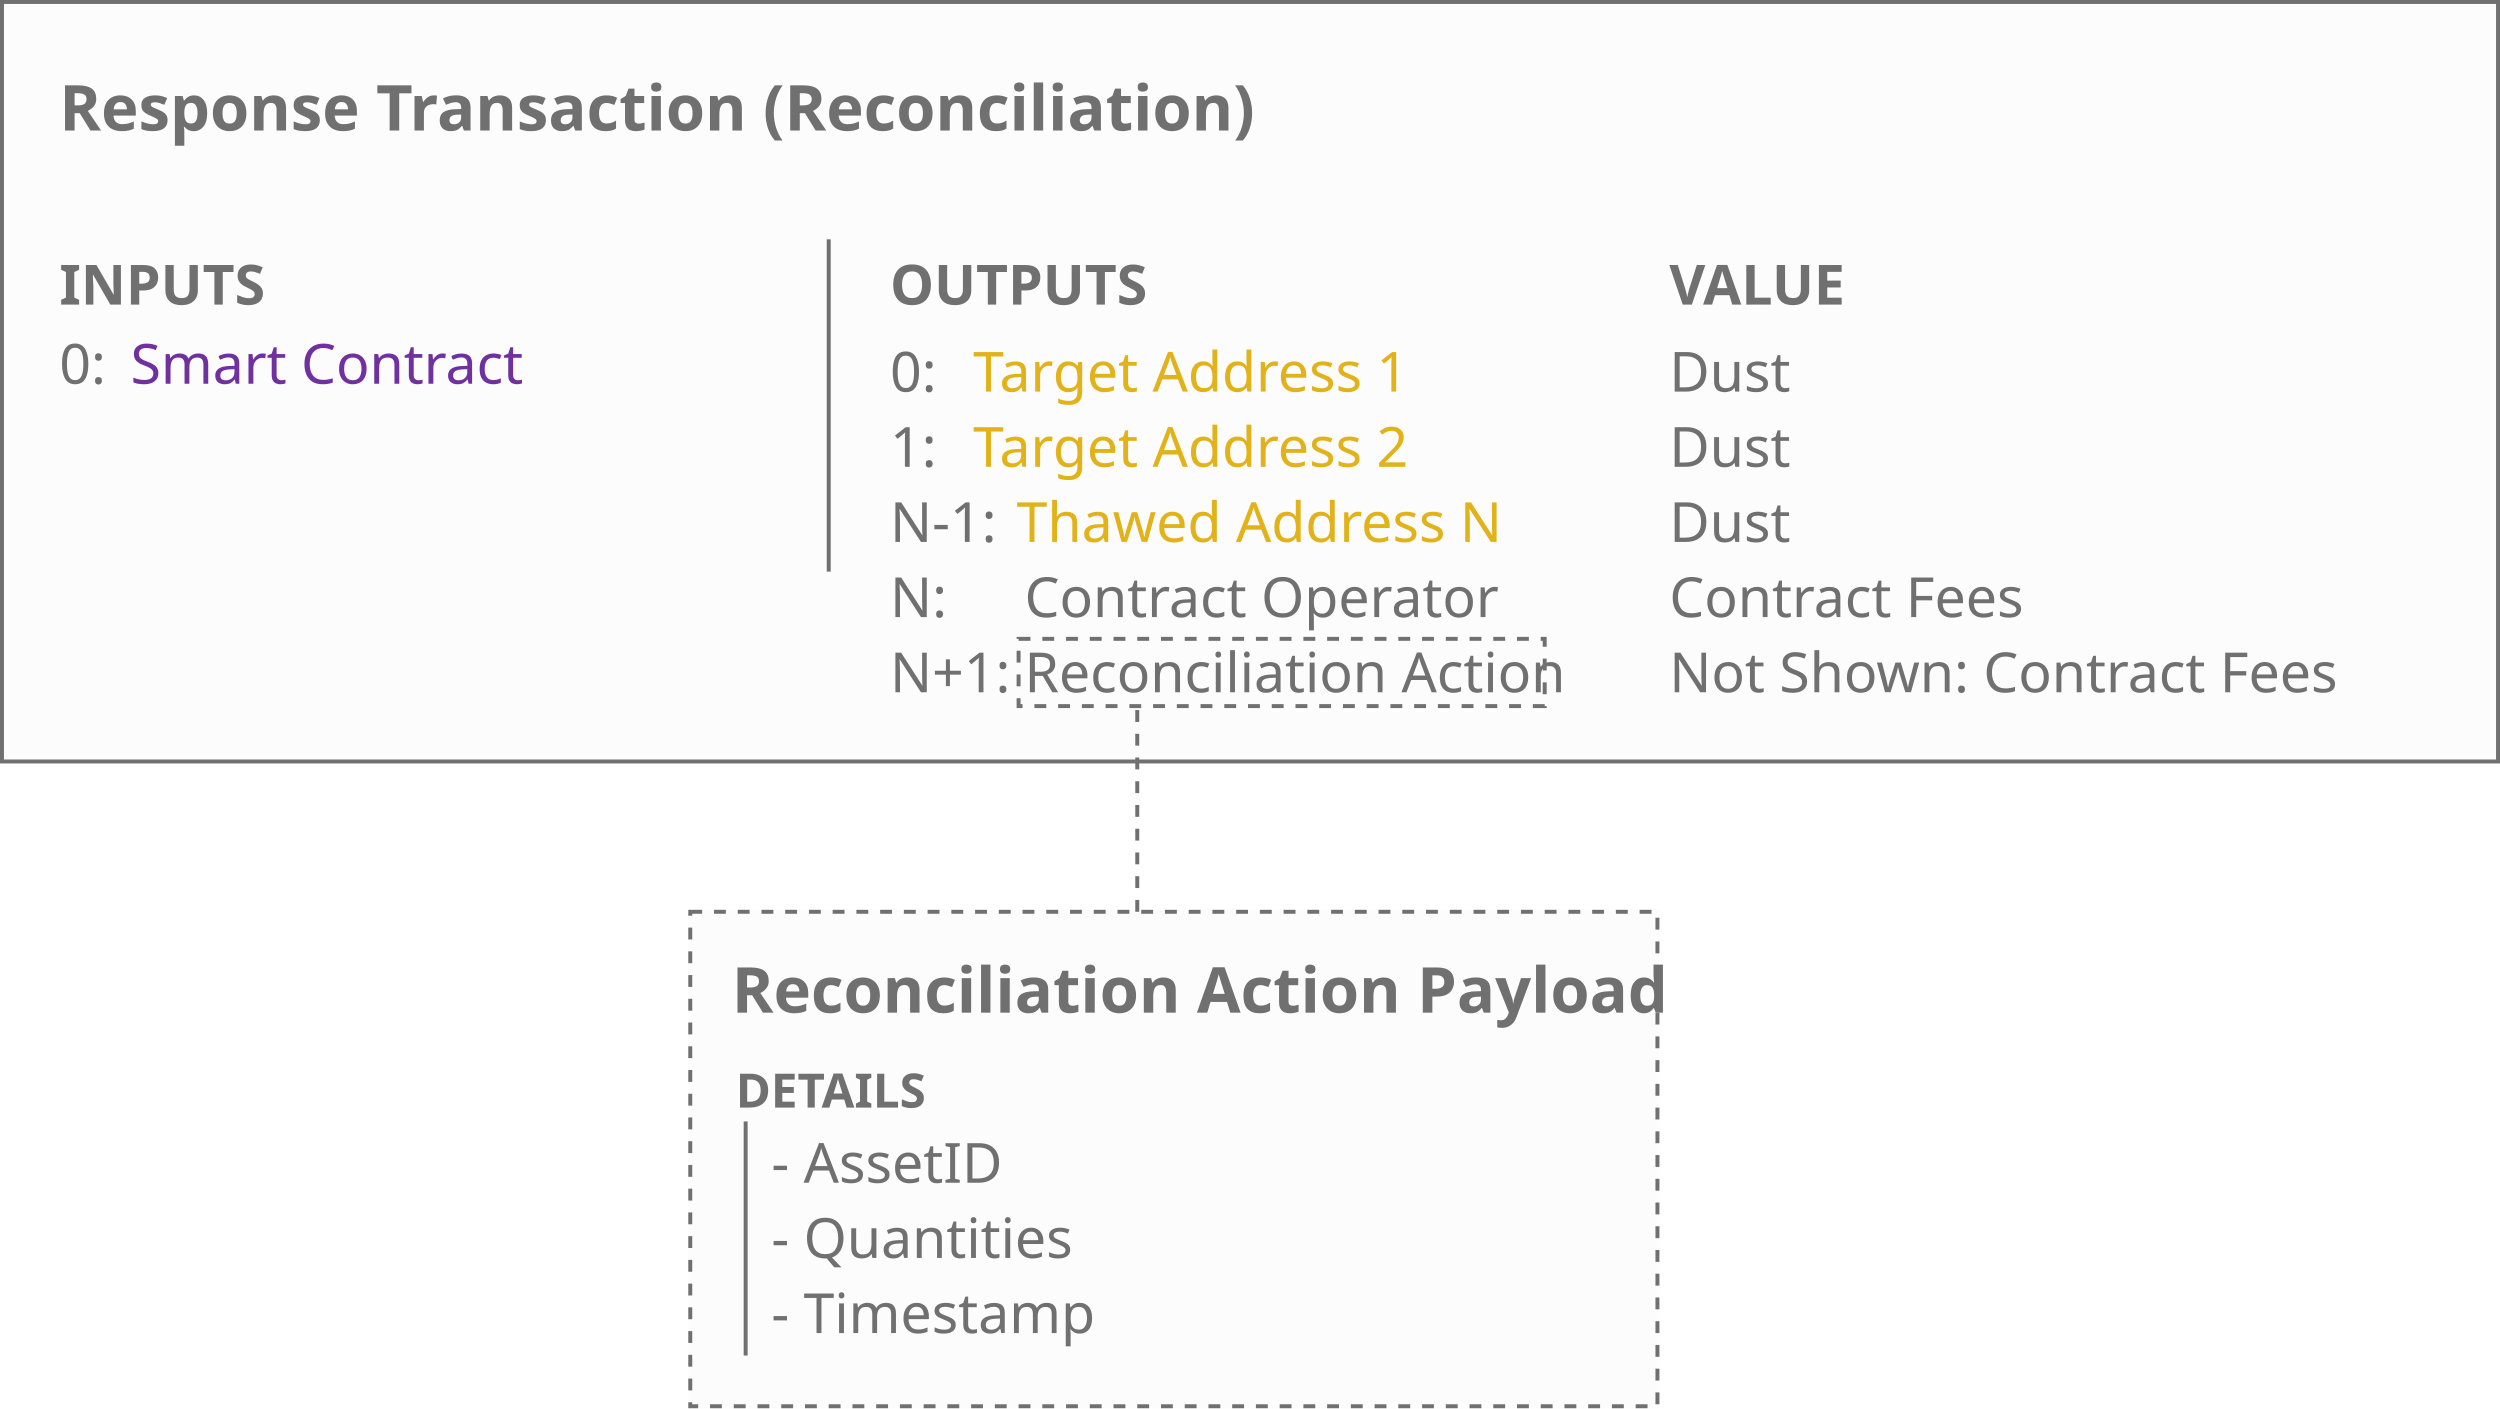
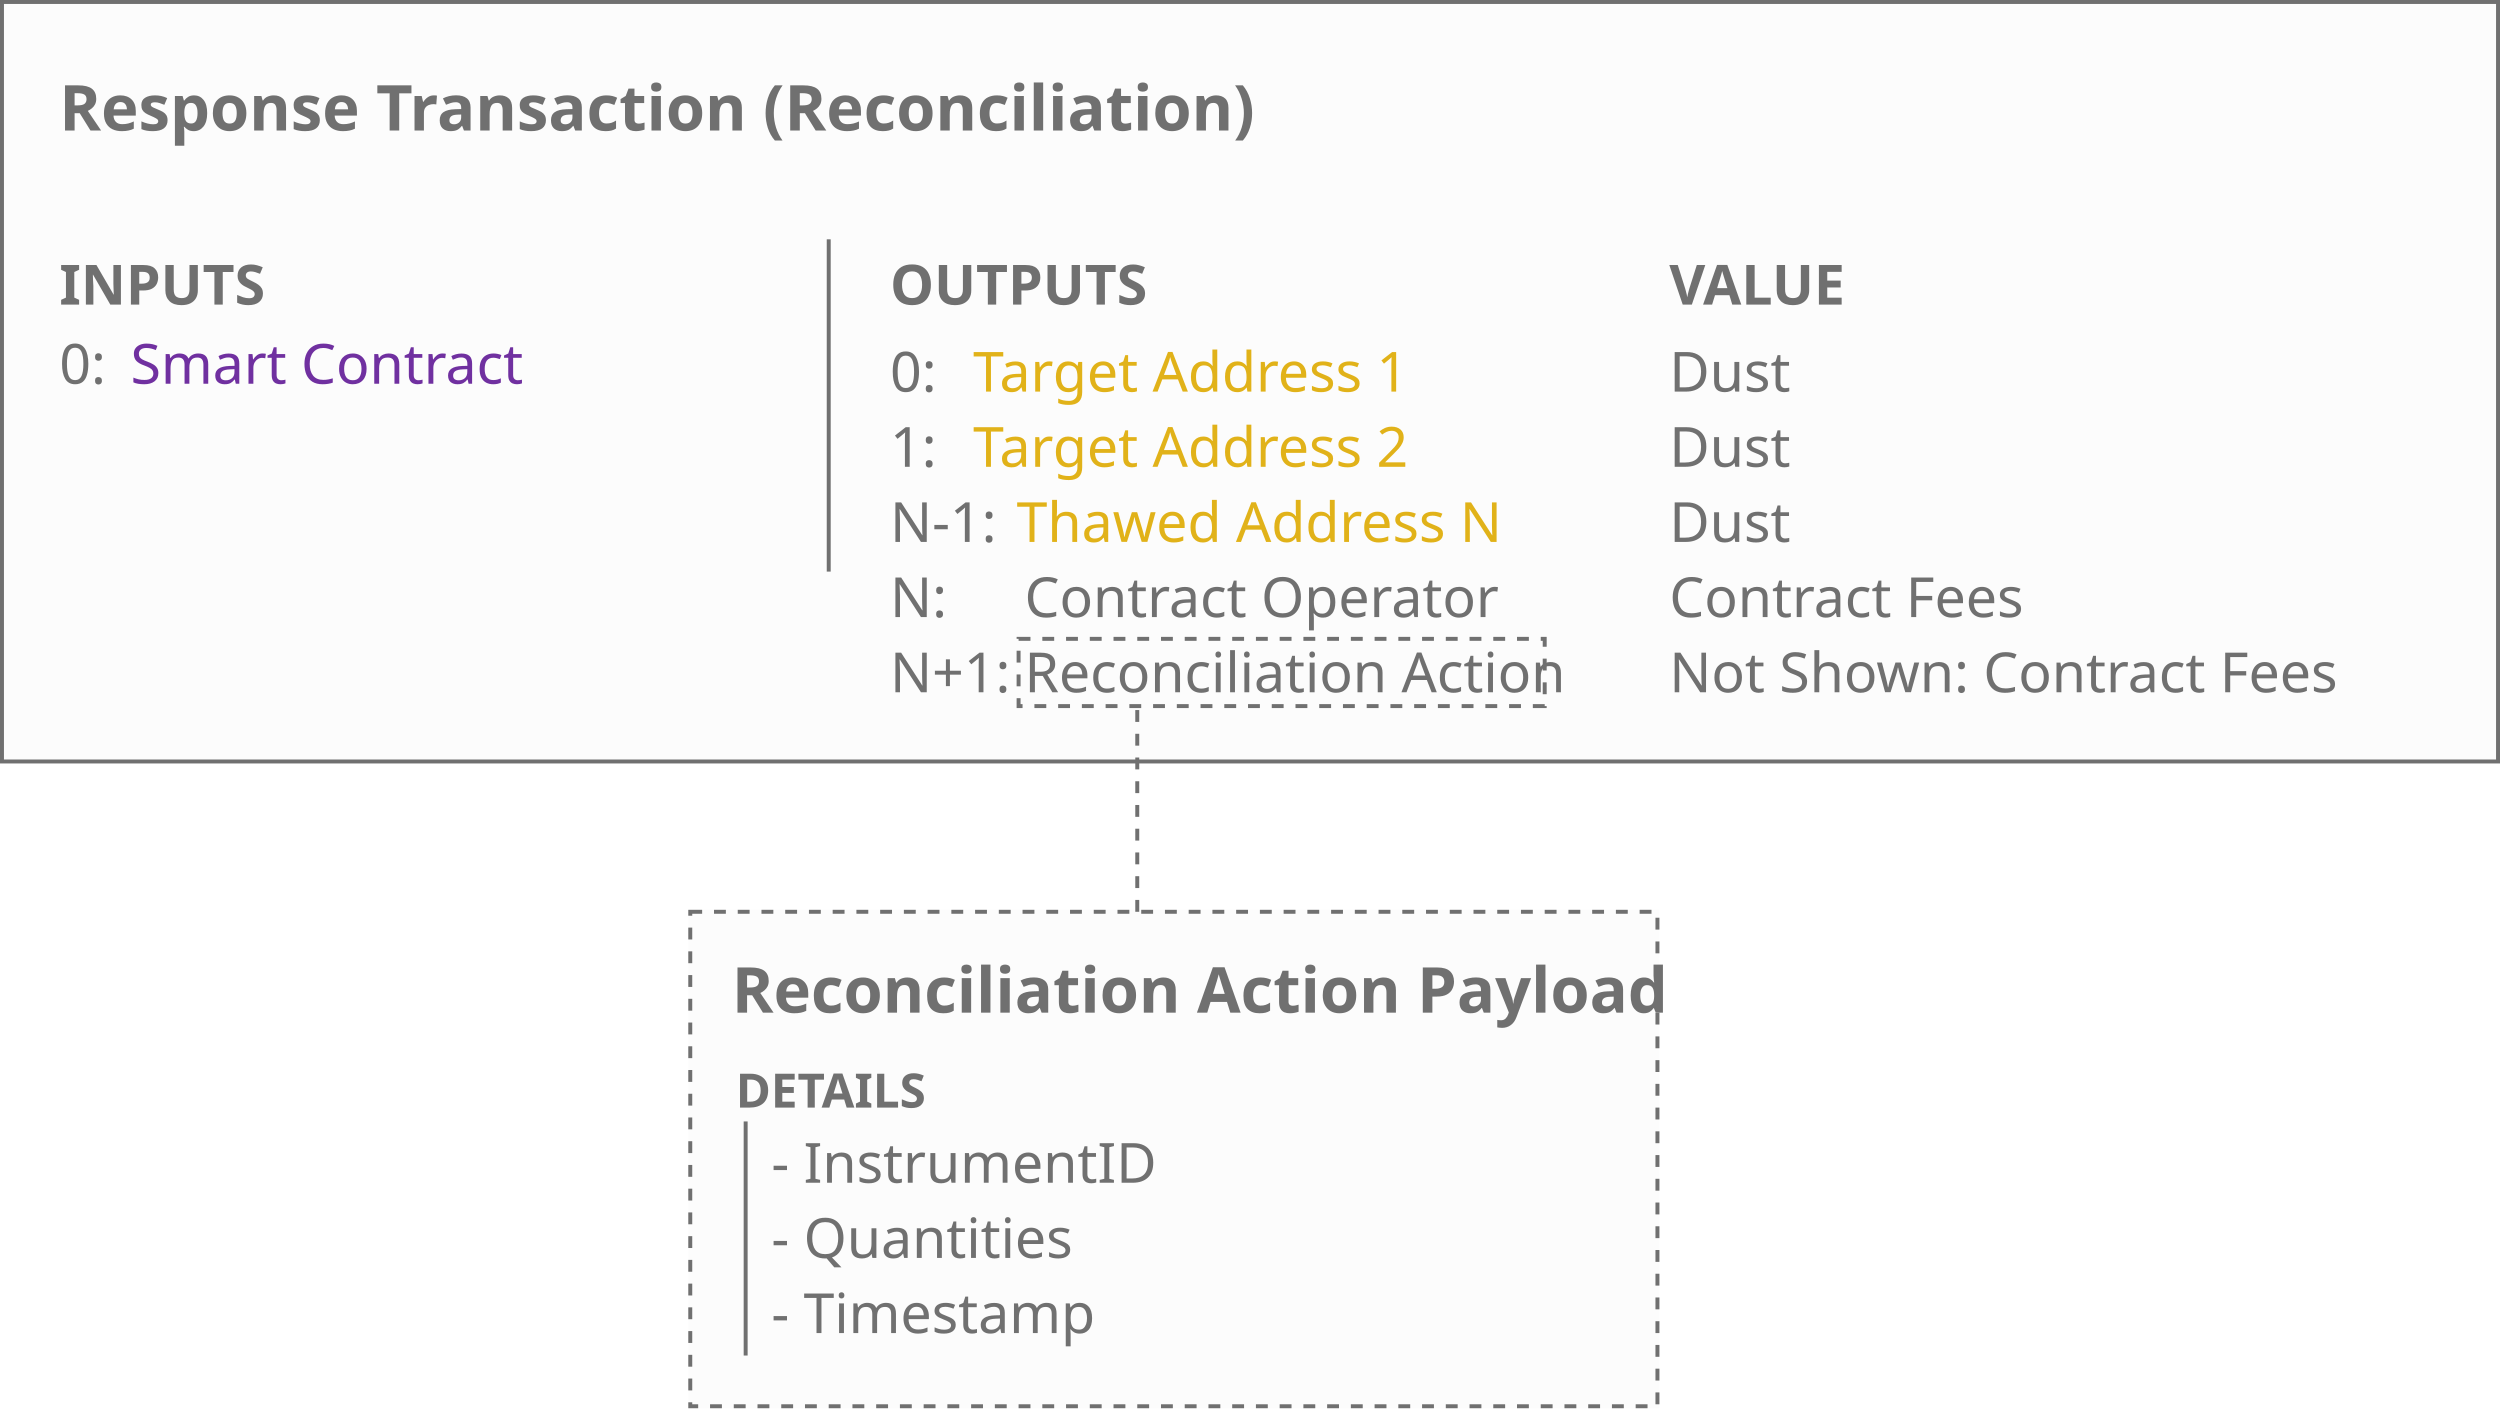
<svg xmlns="http://www.w3.org/2000/svg" width="632" height="356" viewBox="0 0 632 356">
  <g id="reconciliation-action" transform="translate(-18893 823)">
    <g id="Rectangle_287" data-name="Rectangle 287" transform="translate(19067 -593)" fill="#fcfcfc" stroke="#707070" stroke-width="1" stroke-dasharray="3">
      <rect width="245.499" height="126" stroke="none" />
      <rect x="0.5" y="0.5" width="244.499" height="125" fill="none" />
    </g>
    <g id="Rectangle_288" data-name="Rectangle 288" transform="translate(18893 -823)" fill="#fcfcfc" stroke="#707070" stroke-width="1">
      <rect width="632" height="193" stroke="none" />
      <rect x="0.5" y="0.5" width="631" height="192" fill="none" />
    </g>
    <text id="Response_Transaction_Reconciliation_" data-name="Response Transaction (Reconciliation)" transform="translate(18908 -790)" fill="#707070" font-size="16" font-family="SegoeUI-Semibold, Segoe UI" font-weight="600">
      <tspan x="0" y="0">Response Transaction (Reconciliation)</tspan>
    </text>
    <line id="Line_347" data-name="Line 347" y2="84" transform="translate(19102.5 -762.5)" fill="none" stroke="#707070" stroke-width="1" />
    <text id="INPUTS" transform="translate(18908 -761)" fill="#707070" font-size="14" font-family="SegoeUI-Bold, Segoe UI" font-weight="700">
      <tspan x="0" y="15">INPUTS</tspan>
    </text>
    <text id="OUTPUTS_" data-name="OUTPUTS " transform="translate(19118 -761)" fill="#707070" font-size="14" font-family="SegoeUI-Bold, Segoe UI" font-weight="700">
      <tspan x="0" y="15">OUTPUTS </tspan>
    </text>
    <text id="_0:_" data-name="0: " transform="translate(18908 -726)" fill="#707070" font-size="14" font-family="SegoeUI, Segoe UI">
      <tspan x="0" y="0">0: </tspan>
    </text>
    <text id="VALUE" transform="translate(19315 -761)" fill="#707070" font-size="14" font-family="SegoeUI-Bold, Segoe UI" font-weight="700">
      <tspan x="0" y="15">VALUE</tspan>
    </text>
    <text id="Reconciliation_Action_Payload" data-name="Reconciliation Action Payload" transform="translate(19078 -567)" fill="#707070" font-size="16" font-family="SegoeUI-Semibold, Segoe UI" font-weight="600">
      <tspan x="0" y="0">Reconciliation Action Payload</tspan>
    </text>
    <line id="Line_348" data-name="Line 348" y2="51" transform="translate(19180.5 -643.5)" fill="none" stroke="#707070" stroke-width="1" stroke-dasharray="3" />
    <text id="_0:_2" data-name="0: " transform="translate(19118 -724)" fill="#707070" font-size="14" font-family="SegoeUI, Segoe UI">
      <tspan x="0" y="0">0: </tspan>
    </text>
    <text id="Dust" transform="translate(19315 -724)" fill="#707070" font-size="14" font-family="SegoeUI, Segoe UI">
      <tspan x="0" y="0">Dust</tspan>
    </text>
    <text id="Smart_Contract" data-name="Smart Contract" transform="translate(18926 -726)" fill="#7030a0" font-size="14" font-family="SegoeUI, Segoe UI">
      <tspan x="0" y="0">Smart Contract</tspan>
    </text>
    <g id="Rectangle_289" data-name="Rectangle 289" transform="translate(19150 -662)" fill="none" stroke="#707070" stroke-width="1" stroke-dasharray="3">
      <rect width="134" height="18" stroke="none" />
      <rect x="0.5" y="0.5" width="133" height="17" fill="none" />
    </g>
    <text id="N_1:_" data-name="N+1: " transform="translate(19118 -648)" fill="#707070" font-size="14" font-family="SegoeUI, Segoe UI">
      <tspan x="0" y="0">N+1: </tspan>
    </text>
    <text id="Reconciliation_Action" data-name="Reconciliation Action" transform="translate(19152 -648)" fill="#707070" font-size="14" font-family="SegoeUI, Segoe UI">
      <tspan x="0" y="0">Reconciliation Action</tspan>
    </text>
    <text id="Contract_Fees" data-name="Contract Fees" transform="translate(19315 -667)" fill="#707070" font-size="14" font-family="SegoeUI, Segoe UI">
      <tspan x="0" y="0">Contract Fees</tspan>
    </text>
    <text id="Not_Shown:_Contract_Fees" data-name="Not Shown: Contract Fees" transform="translate(19315 -648)" fill="#707070" font-size="14" font-family="SegoeUI, Segoe UI">
      <tspan x="0" y="0">Not Shown: Contract Fees</tspan>
    </text>
    <text id="Target_Address_1" data-name="Target Address 1" transform="translate(19139 -724)" fill="#e1b219" font-size="14" font-family="SegoeUI, Segoe UI">
      <tspan x="0" y="0">Target Address 1</tspan>
    </text>
    <text id="DETAILS" transform="translate(19079 -556)" fill="#707070" font-size="12" font-family="SegoeUI-Bold, Segoe UI" font-weight="700">
      <tspan x="0" y="13">DETAILS</tspan>
    </text>
    <path id="Path_164" data-name="Path 164" d="M0,0V59.179" transform="translate(19081.5 -539.5)" fill="none" stroke="#707070" stroke-width="1" />
-     <text id="_-_AssetID_-_Quantities_-_Timestamp" data-name="- AssetID - Quantities - Timestamp" transform="translate(19088 -524)" fill="#707070" font-size="14" font-family="SegoeUI, Segoe UI">
-       <tspan x="0" y="0">- AssetID</tspan>
+     <text id="_-_InstrumentID_-_Quantities_-_Timestamp" data-name="- InstrumentID - Quantities - Timestamp" transform="translate(19088 -524)" fill="#707070" font-size="14" font-family="SegoeUI, Segoe UI">
+       <tspan x="0" y="0">- InstrumentID</tspan>
      <tspan x="0" y="19">- Quantities</tspan>
      <tspan x="0" y="38">- Timestamp</tspan>
    </text>
    <text id="_1:_" data-name="1: " transform="translate(19118 -705)" fill="#707070" font-size="14" font-family="SegoeUI, Segoe UI">
      <tspan x="0" y="0">1: </tspan>
    </text>
    <text id="Dust-2" data-name="Dust" transform="translate(19315 -705)" fill="#707070" font-size="14" font-family="SegoeUI, Segoe UI">
      <tspan x="0" y="0">Dust</tspan>
    </text>
    <text id="Target_Address_2" data-name="Target Address 2" transform="translate(19139 -705)" fill="#e1b219" font-size="14" font-family="SegoeUI, Segoe UI">
      <tspan x="0" y="0">Target Address 2</tspan>
    </text>
    <text id="N-1:_" data-name="N-1: " transform="translate(19118 -686)" fill="#707070" font-size="14" font-family="SegoeUI, Segoe UI">
      <tspan x="0" y="0">N-1: </tspan>
    </text>
    <text id="Dust-3" data-name="Dust" transform="translate(19315 -686)" fill="#707070" font-size="14" font-family="SegoeUI, Segoe UI">
      <tspan x="0" y="0">Dust</tspan>
    </text>
    <text id="Thawed_Address_N" data-name="Thawed Address N" transform="translate(19150 -686)" fill="#e1b219" font-size="14" font-family="SegoeUI, Segoe UI">
      <tspan x="0" y="0">Thawed Address N</tspan>
    </text>
    <text id="N:_" data-name="N: " transform="translate(19118 -667)" fill="#707070" font-size="14" font-family="SegoeUI, Segoe UI">
      <tspan x="0" y="0">N: </tspan>
    </text>
    <text id="Contract_Operator" data-name="Contract Operator" transform="translate(19152 -667)" fill="#707070" font-size="14" font-family="SegoeUI, Segoe UI">
      <tspan x="0" y="0">Contract Operator</tspan>
    </text>
  </g>
</svg>
